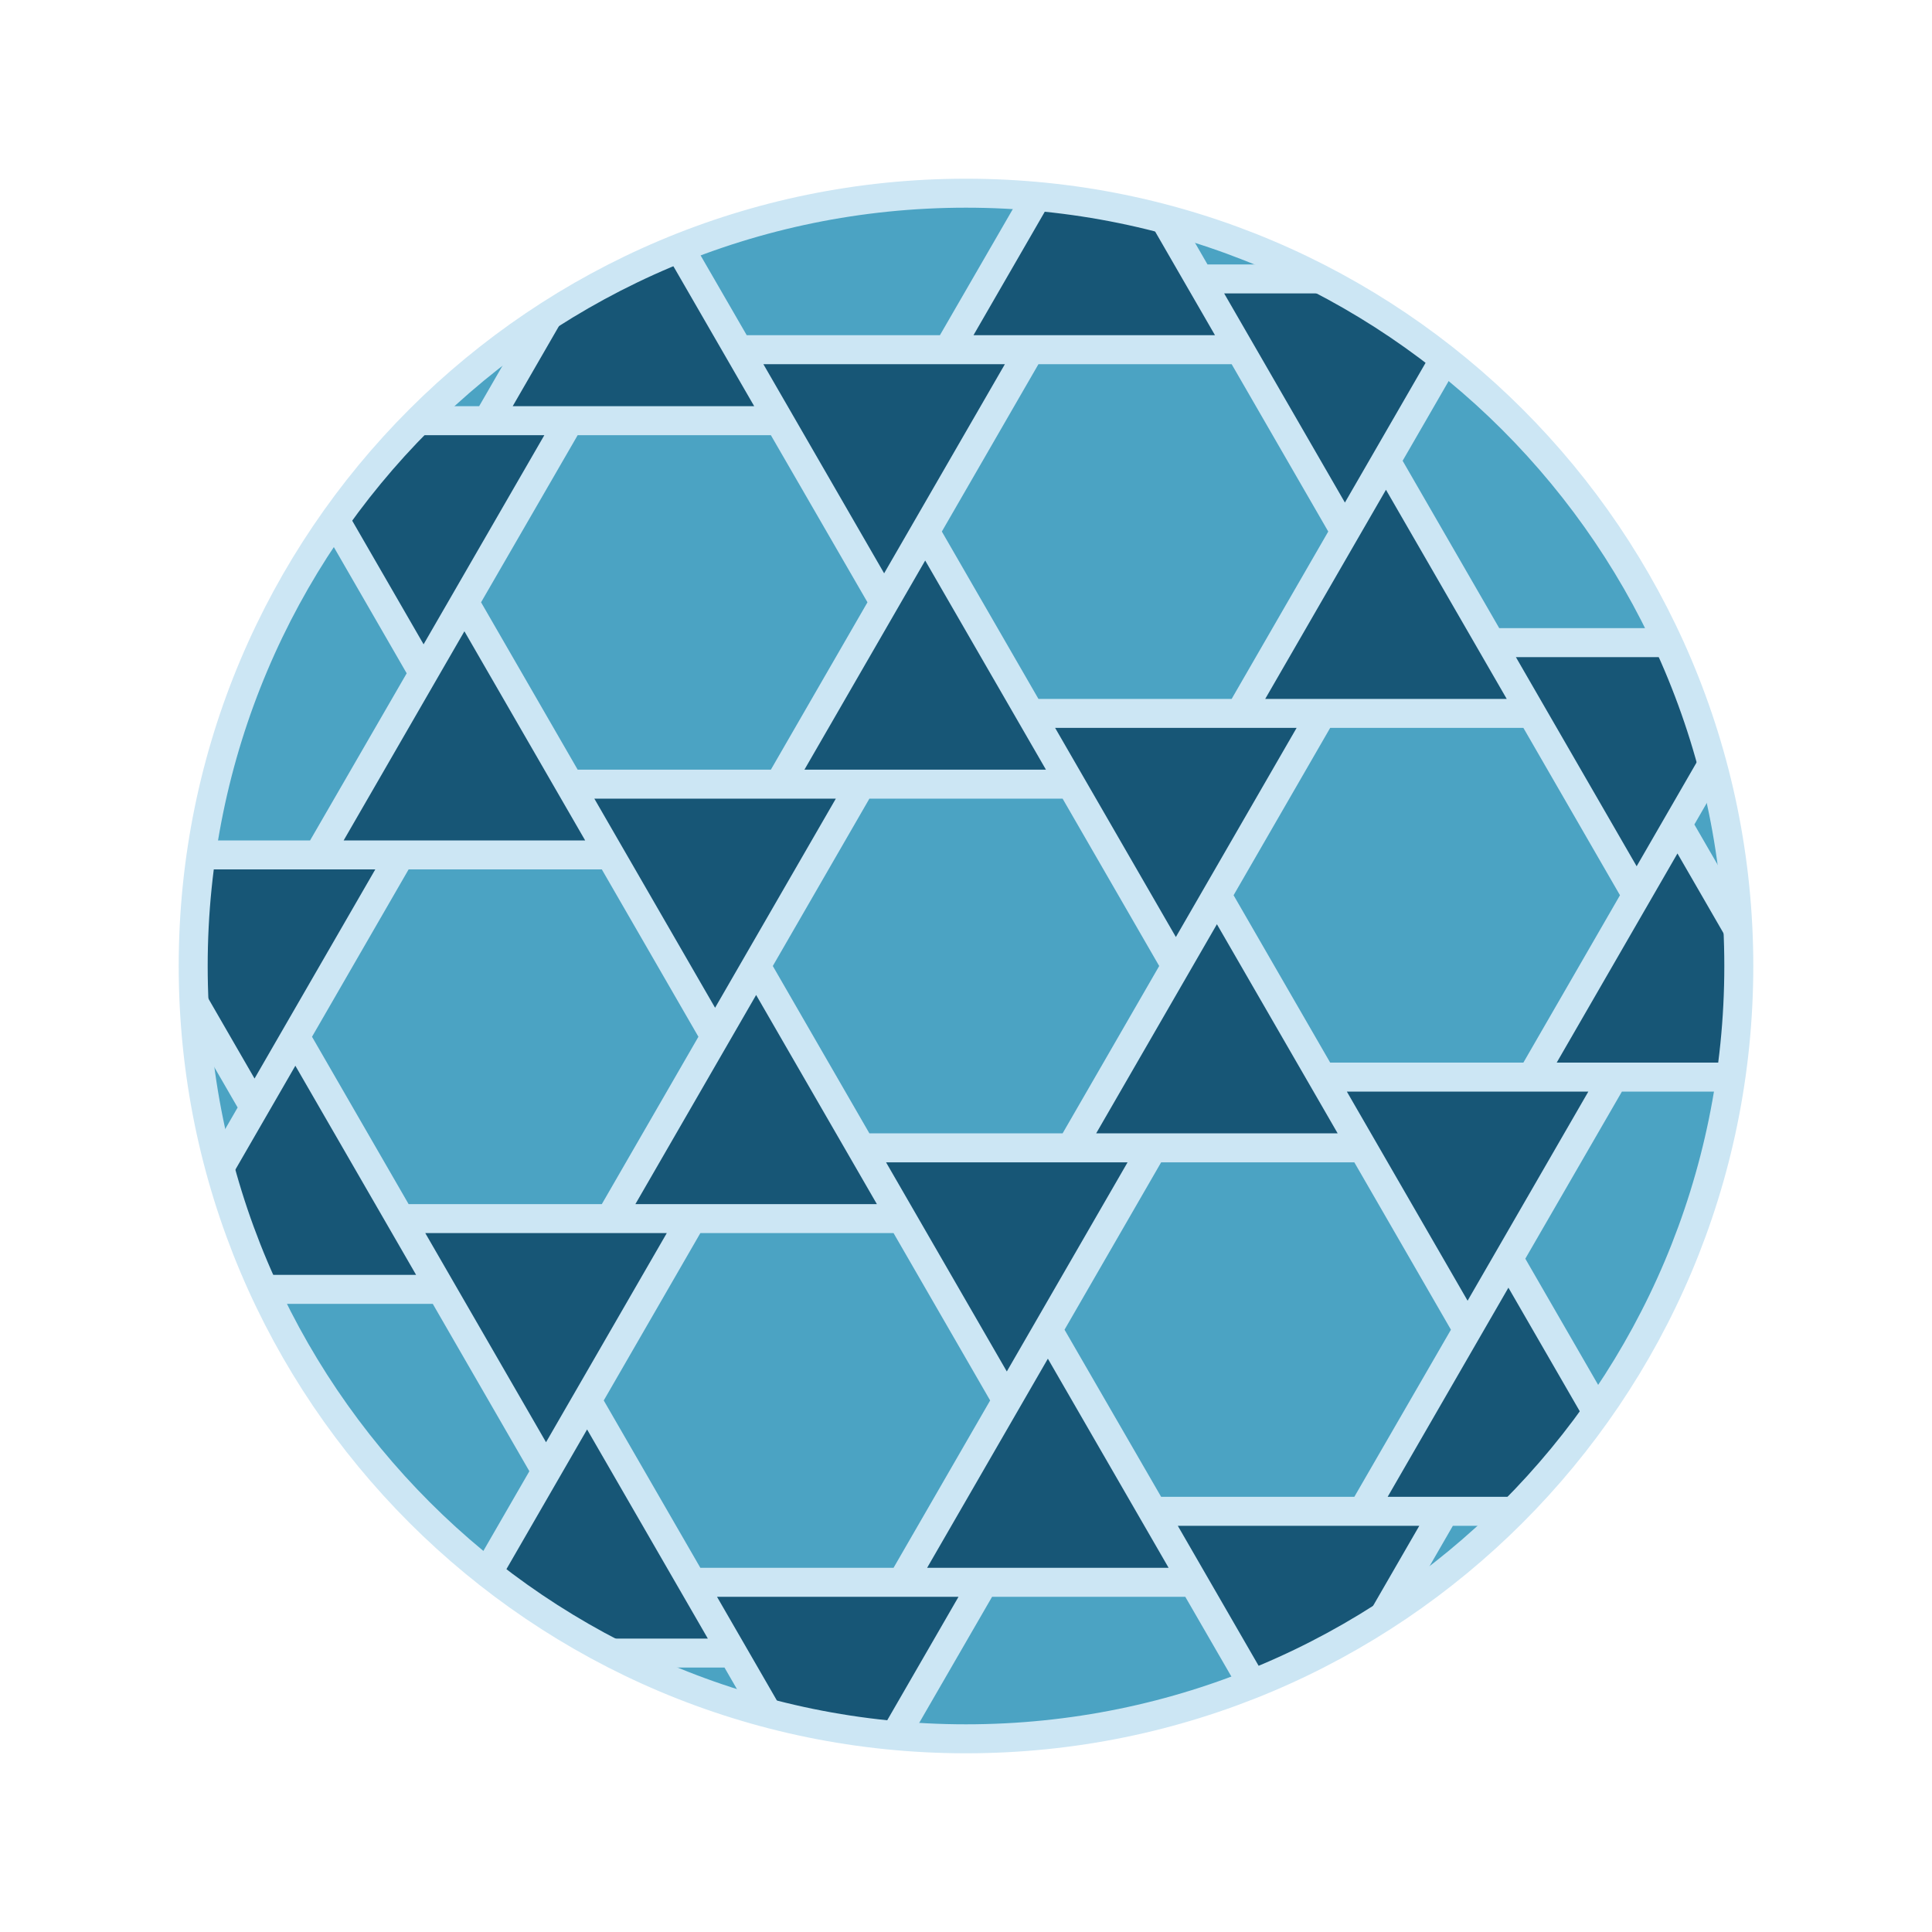
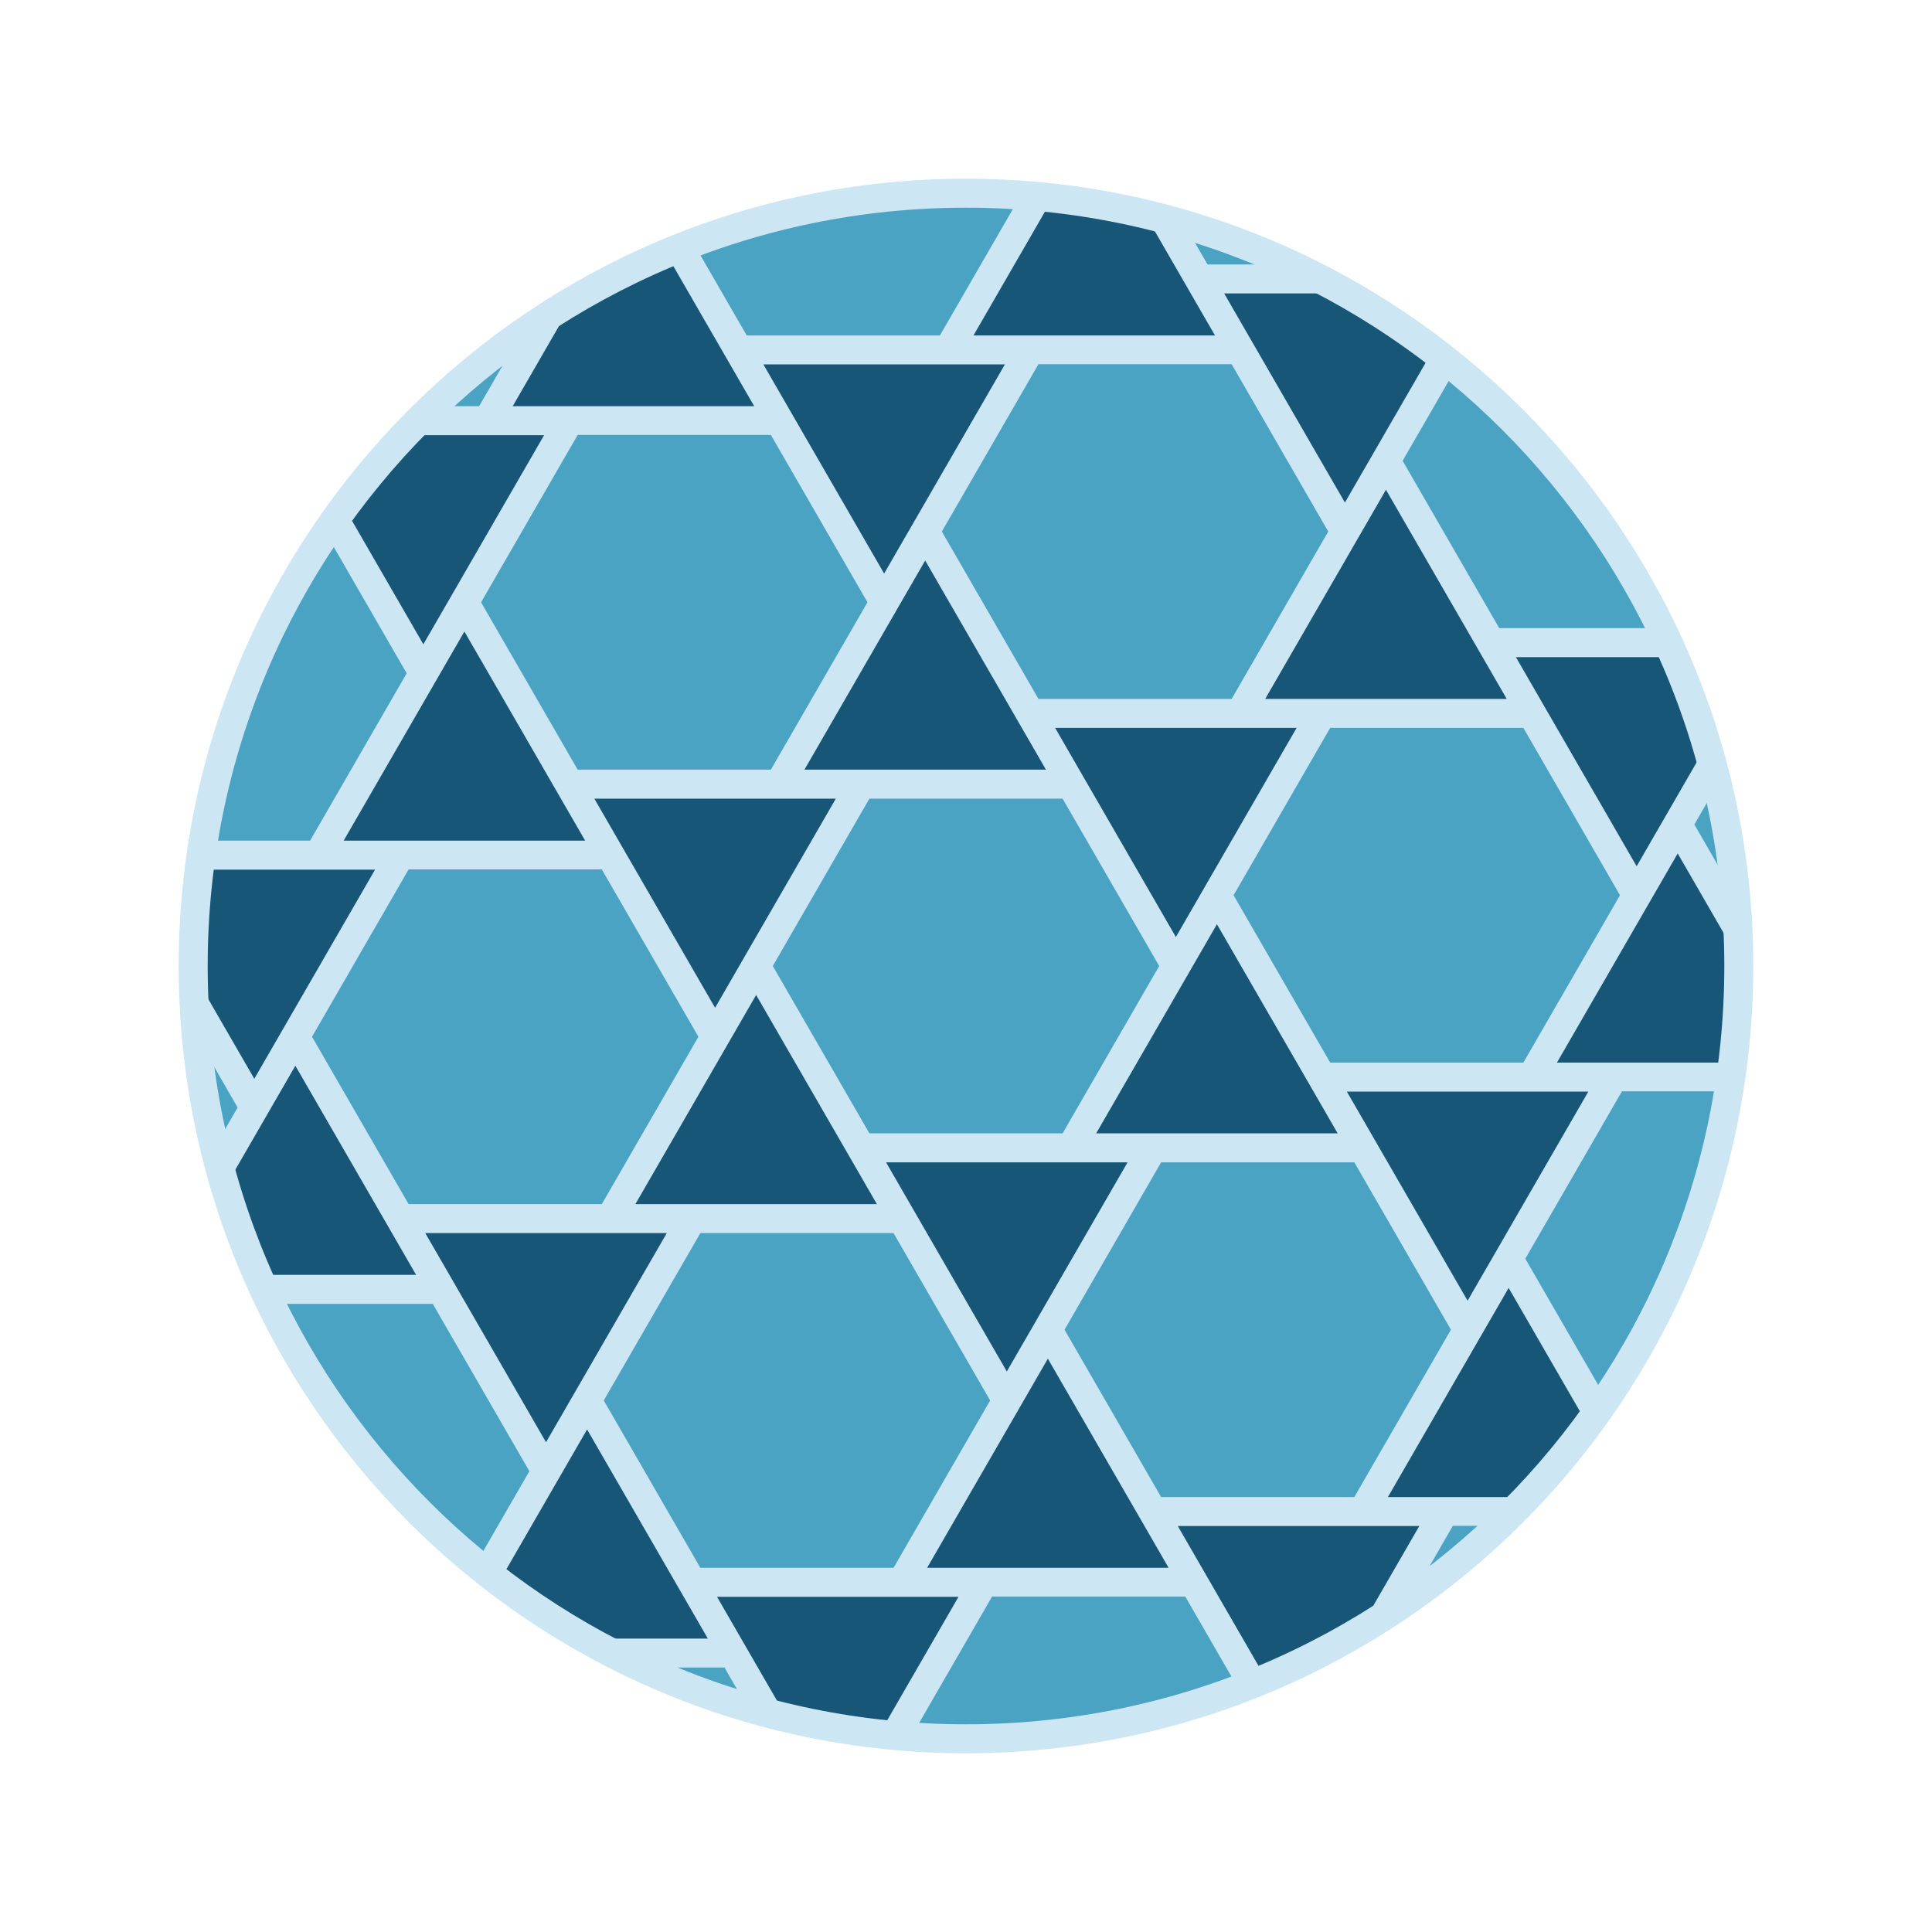
- <svg xmlns="http://www.w3.org/2000/svg" viewBox="0 0 800 800" preserveAspectRatio="xMidYMin slice">
+ <svg xmlns="http://www.w3.org/2000/svg" viewBox="0 0 800 800" preserveAspectRatio="xMidYMin slice" xlink="http://www.w3.org/1999/xlink">
+   <defs>
+     <g id="unit-31">
+       <path d="M 40 69.3 L -40 69.3 L -80 0 L -40 -69.3 L 40 -69.3 L 80 0 Z" fill="#4ba3c3" stroke="none" stroke-width="1" />
+       <path d="M 53.9 69.3 L 103.9 -17.3 L 153.9 69.3 Z" fill="#175676" stroke="none" stroke-width="1" />
+       <path d="M -33.1 81.3 L 66.9 81.3 L 16.9 167.9 Z" fill="#175676" stroke="none" stroke-width="1" />
+     </g>
+   </defs>
  <rect x="0" y="0" width="800" height="800" fill="#cce6f4" />
-   <path d="M 440 469.3 L 360 469.3 L 320 400 L 360 330.7 L 440 330.7 L 480 400 Z" fill="#4ba3c3" stroke="none" stroke-width="1" />
-   <path d="M 453.9 469.3 L 503.9 382.7 L 553.9 469.3 Z" fill="#175676" stroke="none" stroke-width="1" />
-   <path d="M 366.9 481.3 L 466.9 481.3 L 416.9 567.9 Z" fill="#175676" stroke="none" stroke-width="1" />
-   <path d="M 370 649.2 L 290 649.2 L 250 579.9 L 290 510.6 L 370 510.6 L 410 579.9 Z" fill="#4ba3c3" stroke="none" stroke-width="1" />
-   <path d="M 383.9 649.2 L 433.9 562.6 L 483.9 649.2 Z" fill="#175676" stroke="none" stroke-width="1" />
-   <path d="M 296.9 661.2 L 396.9 661.2 L 346.9 747.8 Z" fill="#175676" stroke="none" stroke-width="1" />
-   <path d="M 560.8 619.8 L 480.8 619.8 L 440.8 550.6 L 480.8 481.3 L 560.8 481.3 L 600.8 550.6 Z" fill="#4ba3c3" stroke="none" stroke-width="1" />
-   <path d="M 574.6 619.8 L 624.6 533.2 L 674.6 619.8 Z" fill="#175676" stroke="none" stroke-width="1" />
-   <path d="M 487.7 631.8 L 587.7 631.8 L 537.7 718.4 Z" fill="#175676" stroke="none" stroke-width="1" />
-   <path d="M 630.8 440 L 550.8 440 L 510.8 370.7 L 550.8 301.4 L 630.8 301.4 L 670.8 370.7 Z" fill="#4ba3c3" stroke="none" stroke-width="1" />
-   <path d="M 644.6 440 L 694.6 353.4 L 744.6 440 Z" fill="#175676" stroke="none" stroke-width="1" />
-   <path d="M 557.7 452 L 657.7 452 L 607.7 538.6 Z" fill="#175676" stroke="none" stroke-width="1" />
-   <path d="M 510 289.4 L 430 289.4 L 390 220.1 L 430 150.8 L 510 150.8 L 550 220.1 Z" fill="#4ba3c3" stroke="none" stroke-width="1" />
-   <path d="M 523.9 289.4 L 573.9 202.8 L 623.9 289.4 Z" fill="#175676" stroke="none" stroke-width="1" />
-   <path d="M 436.9 301.4 L 536.9 301.4 L 486.9 388 Z" fill="#175676" stroke="none" stroke-width="1" />
-   <path d="M 319.2 318.7 L 239.2 318.7 L 199.2 249.4 L 239.2 180.2 L 319.2 180.2 L 359.2 249.4 Z" fill="#4ba3c3" stroke="none" stroke-width="1" />
-   <path d="M 333.1 318.7 L 383.1 232.1 L 433.1 318.7 Z" fill="#175676" stroke="none" stroke-width="1" />
-   <path d="M 246.1 330.7 L 346.1 330.7 L 296.1 417.3 Z" fill="#175676" stroke="none" stroke-width="1" />
-   <path d="M 249.2 498.6 L 169.2 498.6 L 129.2 429.3 L 169.2 360 L 249.2 360 L 289.2 429.3 Z" fill="#4ba3c3" stroke="none" stroke-width="1" />
-   <path d="M 263.1 498.6 L 313.1 412 L 363.1 498.6 Z" fill="#175676" stroke="none" stroke-width="1" />
-   <path d="M 176.1 510.6 L 276.1 510.6 L 226.1 597.2 Z" fill="#175676" stroke="none" stroke-width="1" />
-   <path d="M 300 829.1 L 220 829.1 L 180 759.8 L 220 690.5 L 300 690.5 L 340 759.8 Z" fill="#4ba3c3" stroke="none" stroke-width="1" />
-   <path d="M 313.9 829.1 L 363.9 742.4 L 413.9 829.1 Z" fill="#175676" stroke="none" stroke-width="1" />
-   <path d="M 226.9 841.1 L 326.9 841.1 L 276.9 927.7 Z" fill="#175676" stroke="none" stroke-width="1" />
-   <path d="M 490.8 799.7 L 410.8 799.7 L 370.8 730.4 L 410.8 661.2 L 490.8 661.2 L 530.8 730.4 Z" fill="#4ba3c3" stroke="none" stroke-width="1" />
-   <path d="M 504.6 799.7 L 554.6 713.1 L 604.6 799.7 Z" fill="#175676" stroke="none" stroke-width="1" />
-   <path d="M 417.7 811.7 L 517.7 811.7 L 467.7 898.3 Z" fill="#175676" stroke="none" stroke-width="1" />
-   <path d="M 681.6 770.4 L 601.6 770.4 L 561.6 701.1 L 601.6 631.8 L 681.6 631.8 L 721.6 701.1 Z" fill="#4ba3c3" stroke="none" stroke-width="1" />
-   <path d="M 695.4 770.4 L 745.4 683.8 L 795.4 770.4 Z" fill="#175676" stroke="none" stroke-width="1" />
-   <path d="M 608.5 782.4 L 708.5 782.4 L 658.5 869 Z" fill="#175676" stroke="none" stroke-width="1" />
-   <path d="M 751.6 590.5 L 671.6 590.5 L 631.6 521.2 L 671.6 452 L 751.6 452 L 791.6 521.2 Z" fill="#4ba3c3" stroke="none" stroke-width="1" />
-   <path d="M 765.4 590.5 L 815.4 503.9 L 865.4 590.5 Z" fill="#175676" stroke="none" stroke-width="1" />
-   <path d="M 678.5 602.5 L 778.5 602.5 L 728.5 689.1 Z" fill="#175676" stroke="none" stroke-width="1" />
-   <path d="M 821.6 410.6 L 741.6 410.6 L 701.6 341.4 L 741.6 272.1 L 821.6 272.1 L 861.6 341.4 Z" fill="#4ba3c3" stroke="none" stroke-width="1" />
-   <path d="M 835.4 410.6 L 885.4 324 L 935.4 410.6 Z" fill="#175676" stroke="none" stroke-width="1" />
-   <path d="M 748.5 422.6 L 848.5 422.6 L 798.5 509.2 Z" fill="#175676" stroke="none" stroke-width="1" />
-   <path d="M 700.8 260.1 L 620.8 260.1 L 580.8 190.8 L 620.8 121.5 L 700.8 121.5 L 740.8 190.8 Z" fill="#4ba3c3" stroke="none" stroke-width="1" />
-   <path d="M 714.6 260.1 L 764.6 173.5 L 814.6 260.1 Z" fill="#175676" stroke="none" stroke-width="1" />
-   <path d="M 627.7 272.1 L 727.7 272.1 L 677.7 358.7 Z" fill="#175676" stroke="none" stroke-width="1" />
-   <path d="M 580 109.5 L 500 109.5 L 460 40.2 L 500 -29.1 L 580 -29.1 L 620 40.2 Z" fill="#4ba3c3" stroke="none" stroke-width="1" />
-   <path d="M 593.9 109.5 L 643.9 22.9 L 693.9 109.5 Z" fill="#175676" stroke="none" stroke-width="1" />
-   <path d="M 506.9 121.5 L 606.9 121.5 L 556.9 208.1 Z" fill="#175676" stroke="none" stroke-width="1" />
-   <path d="M 389.2 138.8 L 309.2 138.8 L 269.2 69.6 L 309.2 0.3 L 389.2 0.3 L 429.2 69.6 Z" fill="#4ba3c3" stroke="none" stroke-width="1" />
-   <path d="M 403.1 138.8 L 453.1 52.2 L 503.1 138.8 Z" fill="#175676" stroke="none" stroke-width="1" />
-   <path d="M 316.1 150.8 L 416.1 150.8 L 366.1 237.4 Z" fill="#175676" stroke="none" stroke-width="1" />
-   <path d="M 198.4 168.2 L 118.4 168.2 L 78.4 98.9 L 118.4 29.6 L 198.4 29.6 L 238.4 98.9 Z" fill="#4ba3c3" stroke="none" stroke-width="1" />
-   <path d="M 212.3 168.2 L 262.3 81.6 L 312.3 168.2 Z" fill="#175676" stroke="none" stroke-width="1" />
-   <path d="M 125.4 180.2 L 225.4 180.2 L 175.4 266.8 Z" fill="#175676" stroke="none" stroke-width="1" />
-   <path d="M 128.4 348 L 48.4 348 L 8.4 278.8 L 48.4 209.5 L 128.4 209.5 L 168.4 278.8 Z" fill="#4ba3c3" stroke="none" stroke-width="1" />
-   <path d="M 142.3 348 L 192.3 261.4 L 242.3 348 Z" fill="#175676" stroke="none" stroke-width="1" />
-   <path d="M 55.4 360 L 155.4 360 L 105.4 446.6 Z" fill="#175676" stroke="none" stroke-width="1" />
-   <path d="M 58.4 527.9 L -21.6 527.9 L -61.6 458.6 L -21.6 389.4 L 58.4 389.4 L 98.4 458.6 Z" fill="#4ba3c3" stroke="none" stroke-width="1" />
-   <path d="M 72.3 527.9 L 122.3 441.3 L 172.3 527.9 Z" fill="#175676" stroke="none" stroke-width="1" />
-   <path d="M -14.6 539.9 L 85.4 539.9 L 35.4 626.5 Z" fill="#175676" stroke="none" stroke-width="1" />
-   <path d="M 179.2 678.5 L 99.2 678.5 L 59.2 609.2 L 99.2 539.9 L 179.2 539.9 L 219.2 609.2 Z" fill="#4ba3c3" stroke="none" stroke-width="1" />
-   <path d="M 193.1 678.5 L 243.1 591.9 L 293.1 678.5 Z" fill="#175676" stroke="none" stroke-width="1" />
-   <path d="M 106.1 690.5 L 206.1 690.5 L 156.1 777.1 Z" fill="#175676" stroke="none" stroke-width="1" />
-   <path d="M 230 1008.9 L 150 1008.9 L 110 939.7 L 150 870.4 L 230 870.4 L 270 939.7 Z" fill="#4ba3c3" stroke="none" stroke-width="1" />
-   <path d="M 243.9 1008.9 L 293.9 922.3 L 343.9 1008.9 Z" fill="#175676" stroke="none" stroke-width="1" />
-   <path d="M 156.9 1020.9 L 256.9 1020.9 L 206.9 1107.5 Z" fill="#175676" stroke="none" stroke-width="1" />
-   <path d="M 420.8 979.6 L 340.8 979.6 L 300.8 910.3 L 340.8 841.1 L 420.8 841.1 L 460.8 910.3 Z" fill="#4ba3c3" stroke="none" stroke-width="1" />
-   <path d="M 434.6 979.6 L 484.6 893 L 534.6 979.6 Z" fill="#175676" stroke="none" stroke-width="1" />
-   <path d="M 347.7 991.6 L 447.7 991.6 L 397.7 1078.2 Z" fill="#175676" stroke="none" stroke-width="1" />
-   <path d="M 611.6 950.3 L 531.6 950.3 L 491.6 881 L 531.6 811.7 L 611.6 811.7 L 651.6 881 Z" fill="#4ba3c3" stroke="none" stroke-width="1" />
-   <path d="M 625.4 950.3 L 675.4 863.7 L 725.4 950.3 Z" fill="#175676" stroke="none" stroke-width="1" />
-   <path d="M 538.5 962.3 L 638.5 962.3 L 588.5 1048.9 Z" fill="#175676" stroke="none" stroke-width="1" />
-   <path d="M 802.4 921 L 722.4 921 L 682.4 851.7 L 722.4 782.4 L 802.4 782.4 L 842.4 851.7 Z" fill="#4ba3c3" stroke="none" stroke-width="1" />
-   <path d="M 816.2 921 L 866.2 834.4 L 916.2 921 Z" fill="#175676" stroke="none" stroke-width="1" />
-   <path d="M 729.3 933 L 829.3 933 L 779.3 1019.6 Z" fill="#175676" stroke="none" stroke-width="1" />
-   <path d="M 872.4 741.1 L 792.4 741.1 L 752.4 671.8 L 792.4 602.5 L 872.4 602.5 L 912.4 671.8 Z" fill="#4ba3c3" stroke="none" stroke-width="1" />
-   <path d="M 886.2 741.1 L 936.2 654.5 L 986.2 741.1 Z" fill="#175676" stroke="none" stroke-width="1" />
-   <path d="M 799.3 753.1 L 899.3 753.1 L 849.3 839.7 Z" fill="#175676" stroke="none" stroke-width="1" />
-   <path d="M 942.4 561.2 L 862.4 561.2 L 822.4 491.9 L 862.4 422.6 L 942.4 422.6 L 982.4 491.9 Z" fill="#4ba3c3" stroke="none" stroke-width="1" />
-   <path d="M 956.2 561.2 L 1006.2 474.6 L 1056.2 561.2 Z" fill="#175676" stroke="none" stroke-width="1" />
-   <path d="M 869.3 573.2 L 969.3 573.2 L 919.3 659.8 Z" fill="#175676" stroke="none" stroke-width="1" />
-   <path d="M 1012.4 381.3 L 932.4 381.3 L 892.4 312 L 932.4 242.8 L 1012.4 242.8 L 1052.4 312 Z" fill="#4ba3c3" stroke="none" stroke-width="1" />
-   <path d="M 1026.2 381.3 L 1076.2 294.7 L 1126.2 381.3 Z" fill="#175676" stroke="none" stroke-width="1" />
-   <path d="M 939.3 393.3 L 1039.3 393.3 L 989.3 479.9 Z" fill="#175676" stroke="none" stroke-width="1" />
-   <path d="M 891.6 230.8 L 811.6 230.8 L 771.6 161.5 L 811.6 92.2 L 891.6 92.2 L 931.6 161.5 Z" fill="#4ba3c3" stroke="none" stroke-width="1" />
-   <path d="M 905.4 230.8 L 955.4 144.2 L 1005.4 230.8 Z" fill="#175676" stroke="none" stroke-width="1" />
-   <path d="M 818.5 242.8 L 918.5 242.8 L 868.5 329.4 Z" fill="#175676" stroke="none" stroke-width="1" />
-   <path d="M 770.8 80.2 L 690.8 80.2 L 650.8 10.9 L 690.8 -58.4 L 770.8 -58.4 L 810.8 10.9 Z" fill="#4ba3c3" stroke="none" stroke-width="1" />
-   <path d="M 784.6 80.2 L 834.6 -6.4 L 884.6 80.2 Z" fill="#175676" stroke="none" stroke-width="1" />
-   <path d="M 697.7 92.2 L 797.7 92.2 L 747.7 178.8 Z" fill="#175676" stroke="none" stroke-width="1" />
-   <path d="M 650 -70.4 L 570 -70.4 L 530 -139.7 L 570 -208.9 L 650 -208.9 L 690 -139.7 Z" fill="#4ba3c3" stroke="none" stroke-width="1" />
-   <path d="M 663.9 -70.4 L 713.9 -157 L 763.9 -70.4 Z" fill="#175676" stroke="none" stroke-width="1" />
-   <path d="M 576.9 -58.4 L 676.9 -58.4 L 626.9 28.2 Z" fill="#175676" stroke="none" stroke-width="1" />
-   <path d="M 459.2 -41.1 L 379.2 -41.1 L 339.2 -110.3 L 379.2 -179.6 L 459.2 -179.6 L 499.2 -110.3 Z" fill="#4ba3c3" stroke="none" stroke-width="1" />
-   <path d="M 473.1 -41.1 L 523.1 -127.7 L 573.1 -41.1 Z" fill="#175676" stroke="none" stroke-width="1" />
-   <path d="M 386.1 -29.1 L 486.1 -29.1 L 436.1 57.6 Z" fill="#175676" stroke="none" stroke-width="1" />
-   <path d="M 268.4 -11.7 L 188.4 -11.7 L 148.4 -81 L 188.4 -150.3 L 268.4 -150.3 L 308.4 -81 Z" fill="#4ba3c3" stroke="none" stroke-width="1" />
-   <path d="M 282.3 -11.7 L 332.3 -98.3 L 382.3 -11.7 Z" fill="#175676" stroke="none" stroke-width="1" />
-   <path d="M 195.4 0.3 L 295.4 0.3 L 245.4 86.9 Z" fill="#175676" stroke="none" stroke-width="1" />
-   <path d="M 77.6 17.6 L -2.4 17.6 L -42.4 -51.7 L -2.4 -121 L 77.6 -121 L 117.6 -51.7 Z" fill="#4ba3c3" stroke="none" stroke-width="1" />
-   <path d="M 91.5 17.6 L 141.5 -69 L 191.5 17.6 Z" fill="#175676" stroke="none" stroke-width="1" />
-   <path d="M 4.6 29.6 L 104.6 29.6 L 54.6 116.2 Z" fill="#175676" stroke="none" stroke-width="1" />
-   <path d="M 7.6 197.5 L -72.4 197.5 L -112.4 128.2 L -72.4 58.9 L 7.6 58.9 L 47.6 128.2 Z" fill="#4ba3c3" stroke="none" stroke-width="1" />
-   <path d="M 21.5 197.5 L 71.5 110.9 L 121.5 197.5 Z" fill="#175676" stroke="none" stroke-width="1" />
-   <path d="M -65.4 209.5 L 34.6 209.5 L -15.4 296.1 Z" fill="#175676" stroke="none" stroke-width="1" />
-   <path d="M -62.4 377.4 L -142.4 377.4 L -182.4 308.1 L -142.4 238.8 L -62.4 238.8 L -22.4 308.1 Z" fill="#4ba3c3" stroke="none" stroke-width="1" />
-   <path d="M -48.5 377.4 L 1.5 290.8 L 51.5 377.4 Z" fill="#175676" stroke="none" stroke-width="1" />
-   <path d="M -135.4 389.4 L -35.4 389.4 L -85.4 476 Z" fill="#175676" stroke="none" stroke-width="1" />
-   <path d="M -132.4 557.2 L -212.4 557.2 L -252.4 488 L -212.4 418.7 L -132.4 418.7 L -92.4 488 Z" fill="#4ba3c3" stroke="none" stroke-width="1" />
-   <path d="M -118.5 557.2 L -68.5 470.6 L -18.5 557.2 Z" fill="#175676" stroke="none" stroke-width="1" />
-   <path d="M -205.4 569.2 L -105.4 569.2 L -155.4 655.8 Z" fill="#175676" stroke="none" stroke-width="1" />
-   <path d="M -11.6 707.8 L -91.6 707.8 L -131.6 638.5 L -91.6 569.2 L -11.6 569.2 L 28.4 638.5 Z" fill="#4ba3c3" stroke="none" stroke-width="1" />
-   <path d="M 2.3 707.8 L 52.3 621.2 L 102.3 707.8 Z" fill="#175676" stroke="none" stroke-width="1" />
-   <path d="M -84.6 719.8 L 15.4 719.8 L -34.6 806.4 Z" fill="#175676" stroke="none" stroke-width="1" />
-   <path d="M 109.2 858.4 L 29.2 858.4 L -10.8 789.1 L 29.2 719.8 L 109.2 719.8 L 149.2 789.1 Z" fill="#4ba3c3" stroke="none" stroke-width="1" />
-   <path d="M 123.1 858.4 L 173.1 771.8 L 223.1 858.4 Z" fill="#175676" stroke="none" stroke-width="1" />
-   <path d="M 36.1 870.4 L 136.1 870.4 L 86.1 957 Z" fill="#175676" stroke="none" stroke-width="1" />
+   <use href="#unit-31" transform="translate(400, 400)" />
+   <use href="#unit-31" transform="translate(330, 579.9)" />
+   <use href="#unit-31" transform="translate(520.8, 550.6)" />
+   <use href="#unit-31" transform="translate(590.8, 370.7)" />
+   <use href="#unit-31" transform="translate(470, 220.1)" />
+   <use href="#unit-31" transform="translate(279.2, 249.4)" />
+   <use href="#unit-31" transform="translate(209.2, 429.3)" />
+   <use href="#unit-31" transform="translate(260, 759.8)" />
+   <use href="#unit-31" transform="translate(450.8, 730.4)" />
+   <use href="#unit-31" transform="translate(641.6, 701.1)" />
+   <use href="#unit-31" transform="translate(711.6, 521.2)" />
+   <use href="#unit-31" transform="translate(781.6, 341.4)" />
+   <use href="#unit-31" transform="translate(660.8, 190.8)" />
+   <use href="#unit-31" transform="translate(540, 40.2)" />
+   <use href="#unit-31" transform="translate(349.2, 69.6)" />
+   <use href="#unit-31" transform="translate(158.4, 98.9)" />
+   <use href="#unit-31" transform="translate(88.4, 278.8)" />
+   <use href="#unit-31" transform="translate(18.4, 458.6)" />
+   <use href="#unit-31" transform="translate(139.2, 609.2)" />
+   <use href="#unit-31" transform="translate(190, 939.7)" />
+   <use href="#unit-31" transform="translate(380.8, 910.3)" />
+   <use href="#unit-31" transform="translate(571.6, 881)" />
+   <use href="#unit-31" transform="translate(762.4, 851.7)" />
+   <use href="#unit-31" transform="translate(832.4, 671.8)" />
+   <use href="#unit-31" transform="translate(902.4, 491.9)" />
+   <use href="#unit-31" transform="translate(972.4, 312)" />
+   <use href="#unit-31" transform="translate(851.6, 161.5)" />
+   <use href="#unit-31" transform="translate(730.8, 10.9)" />
+   <use href="#unit-31" transform="translate(610, -139.7)" />
+   <use href="#unit-31" transform="translate(419.2, -110.3)" />
+   <use href="#unit-31" transform="translate(228.4, -81)" />
+   <use href="#unit-31" transform="translate(37.6, -51.7)" />
+   <use href="#unit-31" transform="translate(-32.4, 128.2)" />
+   <use href="#unit-31" transform="translate(-102.4, 308.1)" />
+   <use href="#unit-31" transform="translate(-172.4, 488)" />
+   <use href="#unit-31" transform="translate(-51.6, 638.5)" />
+   <use href="#unit-31" transform="translate(69.2, 789.1)" />
  <ellipse cx="400" cy="400" rx="600" ry="600" fill="none" stroke="white" stroke-width="560" />
  <ellipse cx="400" cy="400" rx="320" ry="320" fill="none" stroke="#cce6f4" stroke-width="12" />
</svg>
